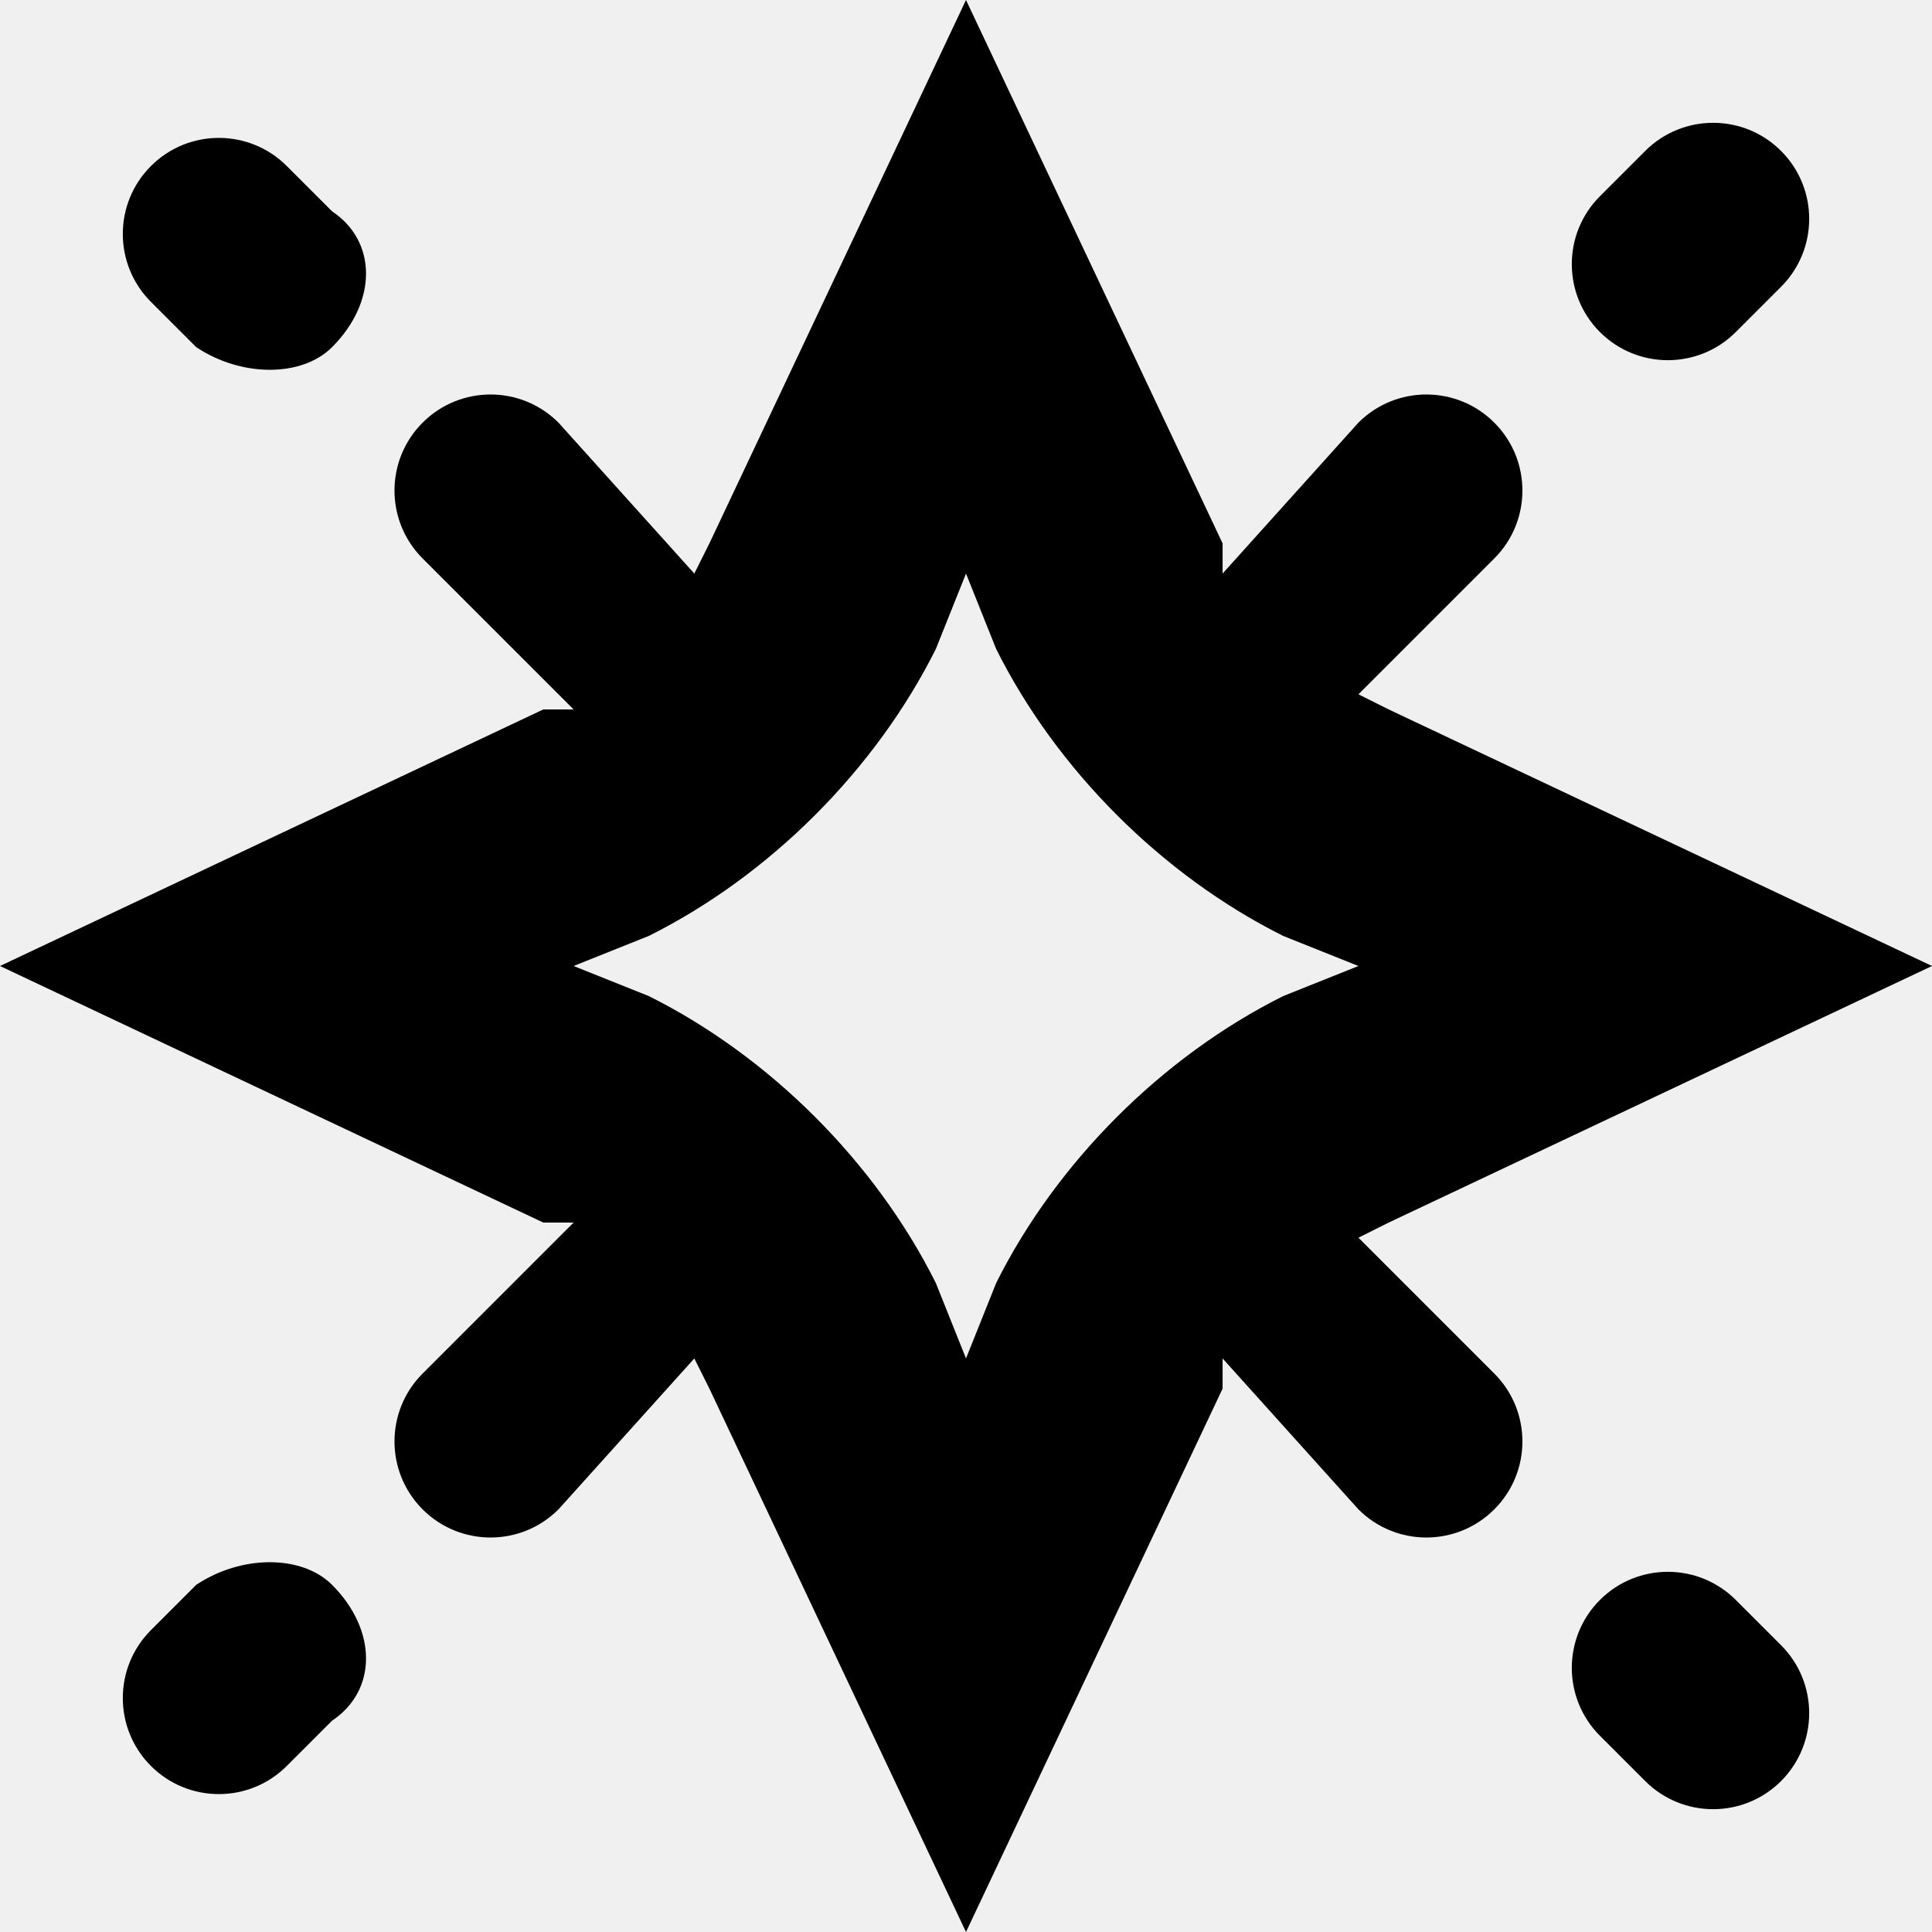
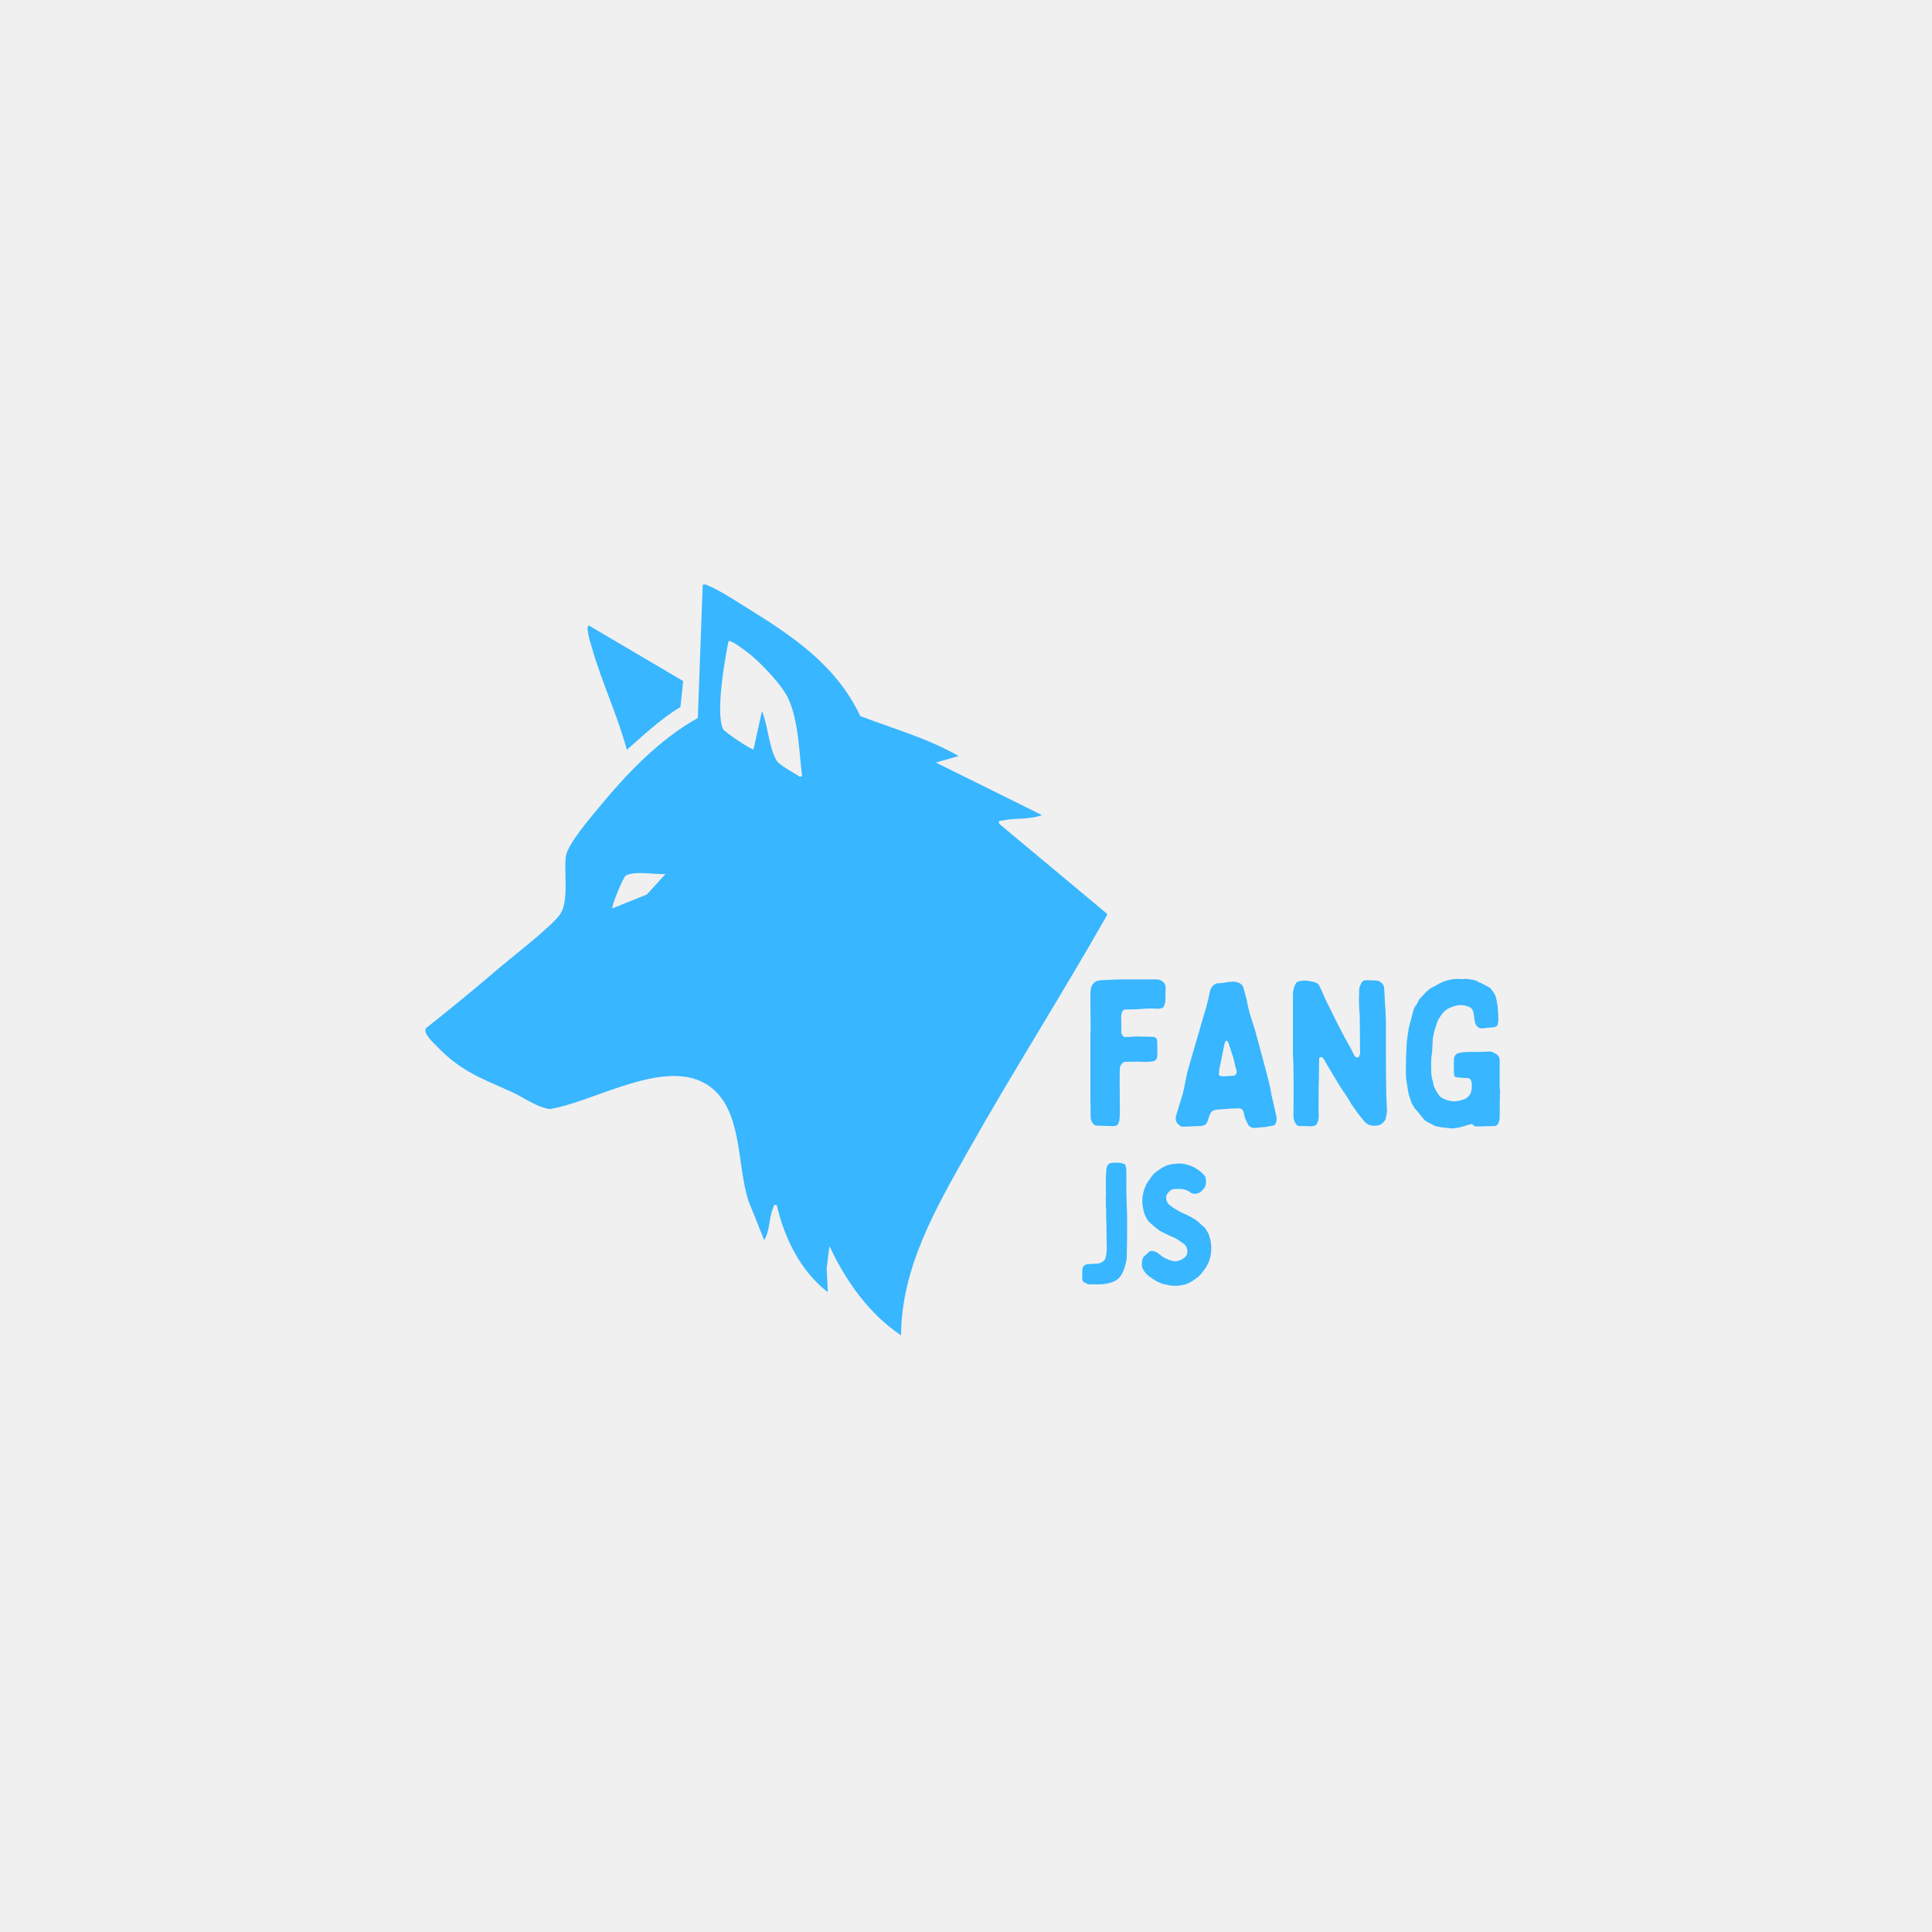
- <svg xmlns="http://www.w3.org/2000/svg" viewBox="0 0 128 128">
-   <path fill-rule="evenodd" d="M81 36 64 0 47 36l-1 2-9-10a6 6 0 0 0-9 9l10 10h-2L0 64l36 17h2L28 91a6 6 0 1 0 9 9l9-10 1 2 17 36 17-36v-2l9 10a6 6 0 1 0 9-9l-9-9 2-1 36-17-36-17-2-1 9-9a6 6 0 1 0-9-9l-9 10v-2Zm-17 2-2 5c-4 8-11 15-19 19l-5 2 5 2c8 4 15 11 19 19l2 5 2-5c4-8 11-15 19-19l5-2-5-2c-8-4-15-11-19-19l-2-5Z" clip-rule="evenodd" />
-   <path d="M118 19a6 6 0 0 0-9-9l-3 3a6 6 0 1 0 9 9l3-3Zm-96 4c-2 2-6 2-9 0l-3-3a6 6 0 1 1 9-9l3 3c3 2 3 6 0 9Zm0 82c-2-2-6-2-9 0l-3 3a6 6 0 1 0 9 9l3-3c3-2 3-6 0-9Zm96 4a6 6 0 0 1-9 9l-3-3a6 6 0 1 1 9-9l3 3Z" />
-   <style>path{fill:#000}@media (prefers-color-scheme:dark){path{fill:#fff}}</style>
+ <svg xmlns="http://www.w3.org/2000/svg" width="500" zoomAndPan="magnify" viewBox="0 0 375 375" height="500" preserveAspectRatio="xMidYMid meet" version="1.0">
+   <defs>
+     <g />
+     <clipPath id="3bab070b9b">
+       <path d="M 82 113 L 215 113 L 215 260 L 82 260 Z M 82 113 " clip-rule="nonzero" />
+     </clipPath>
+     <clipPath id="0772d4e6e3">
+       <path d="M 70.105 124.359 L 202.586 102.645 L 226.852 250.668 L 94.367 272.387 Z M 70.105 124.359 " clip-rule="nonzero" />
+     </clipPath>
+     <clipPath id="9d0a791807">
+       <path d="M 70.105 124.359 L 202.586 102.645 L 226.852 250.668 L 94.367 272.387 Z M 70.105 124.359 " clip-rule="nonzero" />
+     </clipPath>
+     <clipPath id="b445590eec">
+       <path d="M 114 121 L 133 121 L 133 146 L 114 146 Z M 114 121 " clip-rule="nonzero" />
+     </clipPath>
+     <clipPath id="6627dc253c">
+       <path d="M 70.105 124.359 L 202.586 102.645 L 226.852 250.668 L 94.367 272.387 Z M 70.105 124.359 " clip-rule="nonzero" />
+     </clipPath>
+     <clipPath id="72fea871b3">
+       <path d="M 70.105 124.359 L 202.586 102.645 L 226.852 250.668 L 94.367 272.387 Z M 70.105 124.359 " clip-rule="nonzero" />
+     </clipPath>
+     <clipPath id="2f417f046f">
+       <rect x="0" width="30" y="0" height="43" />
+     </clipPath>
+   </defs>
+   <g clip-path="url(#3bab070b9b)">
+     <g clip-path="url(#0772d4e6e3)">
+       <g clip-path="url(#9d0a791807)">
+         <path fill="#38b6ff" d="M 186.082 146.746 L 181.652 148.012 L 202.23 158.199 C 199.855 159.156 197.191 158.684 194.73 159.242 C 194.211 159.359 193.676 159.156 193.949 159.906 L 214.98 177.445 C 206.219 192.879 196.668 207.891 187.941 223.34 C 181.68 234.438 174.949 246.02 174.895 259.188 C 168.629 254.984 164.16 248.629 160.992 241.848 L 160.457 246.203 L 160.68 250.812 C 155.406 246.75 152.238 240.324 150.77 233.887 C 149.926 233.844 150.23 234.09 150.066 234.461 C 149.223 236.379 149.449 239 148.328 240.707 L 145.309 233.172 C 142.961 226.191 144.238 215.555 137.734 210.859 C 129.516 204.922 115.434 213.891 106.691 215.273 C 103.895 214.789 101.707 213.031 99.27 211.922 C 93.512 209.305 89.578 208.035 84.957 203.25 C 84.281 202.547 82.004 200.555 82.695 199.562 C 87.406 195.828 92.074 192.012 96.637 188.102 C 99.371 185.758 107.004 179.898 108.711 177.465 C 110.473 174.961 109.453 169.34 109.816 166.305 C 110.105 163.926 114.512 158.836 116.199 156.789 C 121.734 150.094 127.805 143.664 135.449 139.352 L 136.395 113.512 C 136.949 113.32 137.371 113.637 137.844 113.84 C 139.934 114.75 142.953 116.73 144.98 117.984 C 153.949 123.539 162.316 129.137 166.98 138.992 C 173.375 141.438 180.137 143.32 186.082 146.75 Z M 155.684 150.66 C 155.109 146.004 154.988 139.727 152.949 135.477 C 151.715 132.902 147.984 129.012 145.754 127.148 C 145.203 126.691 141.809 124.051 141.402 124.461 C 140.656 128.035 138.875 138.5 140.344 141.512 C 140.629 142.094 146.055 145.723 146.262 145.43 L 147.902 138.027 C 149.066 140.766 149.258 145.383 150.852 147.793 C 151.219 148.352 153.809 149.914 154.555 150.316 C 154.949 150.531 155.109 150.918 155.684 150.664 Z M 129.18 169.641 C 127.242 169.789 122.93 168.934 121.395 170.02 C 120.941 170.34 118.551 176.117 118.863 176.32 L 125.555 173.621 Z M 129.18 169.641 " fill-opacity="1" fill-rule="nonzero" />
+       </g>
+     </g>
+   </g>
+   <g clip-path="url(#b445590eec)">
+     <g clip-path="url(#6627dc253c)">
+       <g clip-path="url(#72fea871b3)">
+         <path fill="#38b6ff" d="M 121.668 145.535 C 119.871 138.848 116.773 132.363 114.895 125.727 C 114.695 125.027 113.559 121.586 114.316 121.418 L 132.598 132.191 L 132.074 137.227 C 128.25 139.555 124.996 142.594 121.668 145.535 Z M 121.668 145.535 " fill-opacity="1" fill-rule="nonzero" />
+       </g>
+     </g>
+   </g>
+   <g fill="#38b6ff" fill-opacity="1">
+     <g transform="translate(210.0491, 218.4117)">
+       <g>
+         <path d="M 1.594 -13.688 C 1.594 -14.188 1.594 -14.68 1.594 -15.172 C 1.594 -15.672 1.594 -16.176 1.594 -16.688 C 1.594 -17.031 1.598 -17.367 1.609 -17.703 C 1.629 -18.035 1.641 -18.375 1.641 -18.719 C 1.641 -19.844 1.629 -20.969 1.609 -22.094 C 1.598 -23.227 1.594 -24.359 1.594 -25.484 C 1.594 -25.91 1.633 -26.297 1.719 -26.641 C 1.852 -27.172 2.145 -27.582 2.594 -27.875 C 2.781 -27.988 2.973 -28.055 3.172 -28.078 C 3.379 -28.109 3.578 -28.133 3.766 -28.156 C 4.535 -28.207 5.289 -28.242 6.031 -28.266 C 6.781 -28.297 7.531 -28.312 8.281 -28.312 C 9 -28.312 9.711 -28.312 10.422 -28.312 C 11.129 -28.312 11.844 -28.312 12.562 -28.312 C 12.852 -28.312 13.156 -28.312 13.469 -28.312 C 13.789 -28.312 14.102 -28.312 14.406 -28.312 C 14.719 -28.312 14.984 -28.258 15.203 -28.156 C 15.867 -27.844 16.203 -27.336 16.203 -26.641 C 16.203 -26.242 16.191 -25.844 16.172 -25.438 C 16.16 -25.039 16.156 -24.641 16.156 -24.234 C 16.133 -24.18 16.129 -24.117 16.141 -24.047 C 16.148 -23.984 16.145 -23.914 16.125 -23.844 C 16.094 -23.738 16.055 -23.625 16.016 -23.5 C 15.973 -23.375 15.926 -23.258 15.875 -23.156 C 15.82 -22.969 15.723 -22.844 15.578 -22.781 C 15.43 -22.719 15.266 -22.672 15.078 -22.641 C 14.941 -22.641 14.797 -22.629 14.641 -22.609 C 14.484 -22.598 14.336 -22.609 14.203 -22.641 C 13.609 -22.672 13.008 -22.672 12.406 -22.641 C 11.812 -22.609 11.207 -22.566 10.594 -22.516 C 10.352 -22.492 10.117 -22.488 9.891 -22.5 C 9.672 -22.508 9.441 -22.504 9.203 -22.484 C 9.066 -22.484 8.914 -22.484 8.75 -22.484 C 8.594 -22.484 8.445 -22.469 8.312 -22.438 C 8.051 -22.414 7.879 -22.285 7.797 -22.047 C 7.641 -21.723 7.562 -21.391 7.562 -21.047 C 7.582 -20.535 7.594 -20.031 7.594 -19.531 C 7.594 -19.039 7.594 -18.547 7.594 -18.047 C 7.594 -17.91 7.625 -17.785 7.688 -17.672 C 7.758 -17.566 7.836 -17.445 7.922 -17.312 C 8.055 -17.188 8.188 -17.125 8.312 -17.125 C 8.613 -17.145 8.91 -17.156 9.203 -17.156 C 9.492 -17.156 9.773 -17.172 10.047 -17.203 C 10.098 -17.203 10.156 -17.207 10.219 -17.219 C 10.281 -17.227 10.344 -17.234 10.406 -17.234 C 10.938 -17.211 11.473 -17.203 12.016 -17.203 C 12.566 -17.203 13.109 -17.188 13.641 -17.156 C 14.254 -17.156 14.562 -16.848 14.562 -16.234 C 14.582 -15.805 14.594 -15.379 14.594 -14.953 C 14.594 -14.523 14.594 -14.086 14.594 -13.641 C 14.594 -13.504 14.582 -13.395 14.562 -13.312 C 14.508 -12.781 14.203 -12.477 13.641 -12.406 C 13.297 -12.344 12.957 -12.305 12.625 -12.297 C 12.289 -12.285 11.945 -12.289 11.594 -12.312 C 11.094 -12.344 10.57 -12.348 10.031 -12.328 C 9.5 -12.316 8.969 -12.312 8.438 -12.312 C 8.113 -12.312 7.848 -12.164 7.641 -11.875 C 7.422 -11.582 7.312 -11.273 7.312 -10.953 C 7.289 -10.523 7.281 -10.094 7.281 -9.656 C 7.281 -9.219 7.281 -8.77 7.281 -8.312 C 7.281 -7.406 7.285 -6.504 7.297 -5.609 C 7.305 -4.723 7.312 -3.828 7.312 -2.922 C 7.312 -2.598 7.305 -2.27 7.297 -1.938 C 7.285 -1.602 7.254 -1.266 7.203 -0.922 C 7.148 -0.703 7.109 -0.555 7.078 -0.484 C 6.973 -0.109 6.707 0.102 6.281 0.156 C 5.988 0.156 5.691 0.156 5.391 0.156 C 5.098 0.156 4.805 0.145 4.516 0.125 C 4.254 0.125 3.984 0.113 3.703 0.094 C 3.422 0.082 3.133 0.078 2.844 0.078 C 2.52 0.078 2.254 -0.082 2.047 -0.406 C 1.773 -0.75 1.641 -1.176 1.641 -1.688 C 1.641 -1.945 1.641 -2.207 1.641 -2.469 C 1.641 -2.738 1.641 -3.008 1.641 -3.281 C 1.641 -3.602 1.629 -3.922 1.609 -4.234 C 1.598 -4.555 1.594 -4.879 1.594 -5.203 C 1.594 -6.609 1.594 -8.02 1.594 -9.438 C 1.594 -10.852 1.594 -12.27 1.594 -13.688 Z M 1.594 -13.688 " />
+       </g>
+     </g>
+   </g>
+   <g fill="#38b6ff" fill-opacity="1">
+     <g transform="translate(227.3274, 218.4117)">
+       <g>
+         <path d="M 16.156 0.516 C 15.52 0.516 15.082 0.238 14.844 -0.312 C 14.656 -0.664 14.492 -1.02 14.359 -1.375 C 14.223 -1.738 14.129 -2.109 14.078 -2.484 C 13.922 -3.066 13.562 -3.332 13 -3.281 C 12.789 -3.281 12.562 -3.27 12.312 -3.25 C 12.07 -3.238 11.848 -3.234 11.641 -3.234 C 11.297 -3.211 10.941 -3.188 10.578 -3.156 C 10.223 -3.133 9.859 -3.109 9.484 -3.078 C 9.129 -3.078 8.797 -3.035 8.484 -2.953 C 8.004 -2.848 7.68 -2.57 7.516 -2.125 C 7.441 -1.883 7.359 -1.645 7.266 -1.406 C 7.172 -1.164 7.082 -0.91 7 -0.641 C 6.895 -0.367 6.738 -0.18 6.531 -0.078 C 6.332 0.023 6.102 0.102 5.844 0.156 C 5.758 0.156 5.676 0.156 5.594 0.156 C 5.52 0.156 5.441 0.156 5.359 0.156 C 4.848 0.188 4.336 0.207 3.828 0.219 C 3.328 0.227 2.82 0.25 2.312 0.281 C 2.102 0.301 1.895 0.234 1.688 0.078 C 1.656 0.055 1.629 0.035 1.609 0.016 C 1.598 0.004 1.582 -0.016 1.562 -0.047 C 0.945 -0.492 0.742 -1.102 0.953 -1.875 C 1.141 -2.488 1.328 -3.102 1.516 -3.719 C 1.703 -4.332 1.891 -4.945 2.078 -5.562 C 2.211 -5.938 2.316 -6.316 2.391 -6.703 C 2.473 -7.086 2.555 -7.477 2.641 -7.875 C 2.723 -8.332 2.812 -8.785 2.906 -9.234 C 3 -9.691 3.098 -10.133 3.203 -10.562 C 3.461 -11.488 3.734 -12.43 4.016 -13.391 C 4.297 -14.359 4.57 -15.305 4.844 -16.234 C 5.051 -16.93 5.254 -17.625 5.453 -18.312 C 5.66 -19.008 5.859 -19.707 6.047 -20.406 C 6.172 -20.852 6.305 -21.297 6.453 -21.734 C 6.609 -22.18 6.738 -22.629 6.844 -23.078 C 6.977 -23.555 7.098 -24.035 7.203 -24.516 C 7.305 -24.992 7.41 -25.473 7.516 -25.953 C 7.68 -26.68 8.07 -27.191 8.688 -27.484 C 8.789 -27.535 8.895 -27.562 9 -27.562 C 9.457 -27.562 9.891 -27.598 10.297 -27.672 C 10.711 -27.754 11.133 -27.812 11.562 -27.844 C 12.008 -27.914 12.473 -27.875 12.953 -27.719 C 13.566 -27.508 13.941 -27.109 14.078 -26.516 C 14.18 -26.086 14.289 -25.676 14.406 -25.281 C 14.531 -24.883 14.633 -24.457 14.719 -24 C 14.852 -23.25 15.023 -22.5 15.234 -21.75 C 15.453 -21.008 15.68 -20.281 15.922 -19.562 C 16.129 -18.977 16.312 -18.383 16.469 -17.781 C 16.633 -17.176 16.797 -16.566 16.953 -15.953 C 17.223 -14.992 17.484 -14.023 17.734 -13.047 C 17.992 -12.078 18.254 -11.113 18.516 -10.156 C 18.629 -9.727 18.738 -9.297 18.844 -8.859 C 18.945 -8.422 19.051 -7.988 19.156 -7.562 C 19.258 -7.133 19.344 -6.695 19.406 -6.25 C 19.477 -5.812 19.57 -5.379 19.688 -4.953 C 19.738 -4.711 19.797 -4.473 19.859 -4.234 C 19.922 -3.992 19.969 -3.77 20 -3.562 C 20.082 -3.219 20.16 -2.883 20.234 -2.562 C 20.316 -2.238 20.383 -1.914 20.438 -1.594 C 20.488 -1.332 20.488 -1.086 20.438 -0.859 C 20.383 -0.629 20.305 -0.41 20.203 -0.203 C 20.117 -0.066 19.973 0.023 19.766 0.078 C 19.492 0.109 19.227 0.148 18.969 0.203 C 18.719 0.254 18.461 0.305 18.203 0.359 C 18.172 0.359 18.129 0.359 18.078 0.359 C 18.023 0.359 17.973 0.359 17.922 0.359 C 17.648 0.391 17.379 0.414 17.109 0.438 C 16.848 0.469 16.57 0.492 16.281 0.516 C 16.25 0.516 16.219 0.516 16.188 0.516 C 16.164 0.516 16.156 0.516 16.156 0.516 Z M 10.203 -9.516 C 10.203 -9.492 10.203 -9.484 10.203 -9.484 C 10.336 -9.504 10.477 -9.516 10.625 -9.516 C 10.77 -9.516 10.91 -9.531 11.047 -9.562 C 11.223 -9.562 11.406 -9.566 11.594 -9.578 C 11.781 -9.586 11.969 -9.609 12.156 -9.641 C 12.375 -9.641 12.52 -9.742 12.594 -9.953 C 12.707 -10.141 12.738 -10.367 12.688 -10.641 C 12.656 -10.773 12.617 -10.895 12.578 -11 C 12.535 -11.102 12.504 -11.207 12.484 -11.312 C 12.367 -11.77 12.266 -12.211 12.172 -12.641 C 12.086 -13.066 11.961 -13.477 11.797 -13.875 C 11.691 -14.25 11.578 -14.625 11.453 -15 C 11.336 -15.375 11.211 -15.734 11.078 -16.078 C 11.023 -16.18 10.984 -16.25 10.953 -16.281 C 10.828 -16.469 10.68 -16.469 10.516 -16.281 C 10.492 -16.227 10.469 -16.16 10.438 -16.078 C 10.414 -15.992 10.391 -15.914 10.359 -15.844 C 10.203 -15.07 10.039 -14.289 9.875 -13.5 C 9.719 -12.707 9.562 -11.926 9.406 -11.156 C 9.32 -10.812 9.281 -10.453 9.281 -10.078 C 9.227 -9.703 9.414 -9.516 9.844 -9.516 C 9.895 -9.492 9.953 -9.488 10.016 -9.5 C 10.086 -9.508 10.148 -9.516 10.203 -9.516 Z M 10.203 -9.516 " />
+       </g>
+     </g>
+   </g>
+   <g fill="#38b6ff" fill-opacity="1">
+     <g transform="translate(249.3652, 218.4117)">
+       <g>
+         <path d="M 1.594 -13.688 C 1.594 -15.145 1.594 -16.629 1.594 -18.141 C 1.594 -19.648 1.594 -21.148 1.594 -22.641 C 1.594 -23.035 1.594 -23.426 1.594 -23.812 C 1.594 -24.207 1.594 -24.602 1.594 -25 C 1.594 -25.207 1.598 -25.414 1.609 -25.625 C 1.629 -25.844 1.656 -26.047 1.688 -26.234 C 1.707 -26.473 1.766 -26.695 1.859 -26.906 C 1.953 -27.125 2.051 -27.328 2.156 -27.516 C 2.238 -27.68 2.359 -27.797 2.516 -27.859 C 2.68 -27.922 2.844 -27.969 3 -28 C 3.188 -28.031 3.359 -28.051 3.516 -28.062 C 3.68 -28.07 3.859 -28.078 4.047 -28.078 C 4.41 -28.055 4.758 -28.008 5.094 -27.938 C 5.426 -27.875 5.77 -27.773 6.125 -27.641 C 6.414 -27.504 6.613 -27.316 6.719 -27.078 C 6.801 -26.922 6.879 -26.754 6.953 -26.578 C 7.035 -26.398 7.117 -26.223 7.203 -26.047 C 7.41 -25.586 7.617 -25.109 7.828 -24.609 C 8.047 -24.117 8.273 -23.648 8.516 -23.203 C 9.266 -21.648 10.039 -20.102 10.844 -18.562 C 11.102 -18.051 11.367 -17.547 11.641 -17.047 C 11.91 -16.555 12.176 -16.07 12.438 -15.594 C 12.656 -15.25 12.844 -14.906 13 -14.562 C 13.156 -14.219 13.328 -13.867 13.516 -13.516 C 13.566 -13.461 13.594 -13.426 13.594 -13.406 C 13.781 -13.219 13.941 -13.133 14.078 -13.156 C 14.348 -13.207 14.492 -13.344 14.516 -13.562 C 14.547 -13.645 14.57 -13.723 14.594 -13.797 C 14.625 -13.879 14.641 -13.973 14.641 -14.078 C 14.609 -15.273 14.594 -16.473 14.594 -17.672 C 14.594 -18.879 14.582 -20.082 14.562 -21.281 C 14.531 -21.707 14.5 -22.125 14.469 -22.531 C 14.445 -22.945 14.426 -23.367 14.406 -23.797 C 14.406 -24.066 14.406 -24.32 14.406 -24.562 C 14.406 -24.801 14.414 -25.051 14.438 -25.312 C 14.438 -25.445 14.438 -25.586 14.438 -25.734 C 14.438 -25.879 14.438 -26.02 14.438 -26.156 C 14.438 -26.426 14.484 -26.688 14.578 -26.938 C 14.672 -27.188 14.77 -27.422 14.875 -27.641 C 15.113 -28.016 15.422 -28.188 15.797 -28.156 C 16.141 -28.133 16.477 -28.125 16.812 -28.125 C 17.145 -28.125 17.473 -28.109 17.797 -28.078 C 18.172 -28.055 18.516 -27.895 18.828 -27.594 C 19.148 -27.301 19.312 -26.93 19.312 -26.484 C 19.344 -25.953 19.367 -25.414 19.391 -24.875 C 19.422 -24.344 19.453 -23.812 19.484 -23.281 C 19.535 -22.77 19.566 -22.254 19.578 -21.734 C 19.586 -21.211 19.609 -20.688 19.641 -20.156 C 19.641 -18.102 19.641 -16.039 19.641 -13.969 C 19.641 -11.906 19.656 -9.836 19.688 -7.766 C 19.688 -6.961 19.703 -6.156 19.734 -5.344 C 19.773 -4.531 19.812 -3.723 19.844 -2.922 C 19.844 -2.648 19.816 -2.375 19.766 -2.094 C 19.711 -1.82 19.656 -1.535 19.594 -1.234 C 19.539 -1.078 19.461 -0.945 19.359 -0.844 C 19.016 -0.332 18.578 -0.035 18.047 0.047 C 17.805 0.066 17.562 0.082 17.312 0.094 C 17.07 0.113 16.848 0.082 16.641 0 C 16.16 -0.102 15.75 -0.367 15.406 -0.797 C 15.219 -1.035 15.02 -1.281 14.812 -1.531 C 14.613 -1.789 14.422 -2.039 14.234 -2.281 C 14.023 -2.57 13.812 -2.863 13.594 -3.156 C 13.383 -3.445 13.188 -3.727 13 -4 C 12.863 -4.207 12.734 -4.426 12.609 -4.656 C 12.492 -4.883 12.367 -5.094 12.234 -5.281 C 11.973 -5.707 11.703 -6.117 11.422 -6.516 C 11.141 -6.922 10.863 -7.336 10.594 -7.766 C 10.25 -8.316 9.91 -8.879 9.578 -9.453 C 9.242 -10.023 8.906 -10.594 8.562 -11.156 C 8.395 -11.445 8.223 -11.742 8.047 -12.047 C 7.879 -12.359 7.703 -12.648 7.516 -12.922 C 7.379 -13.129 7.223 -13.234 7.047 -13.234 C 6.828 -13.234 6.707 -13.156 6.688 -13 C 6.688 -12.945 6.688 -12.895 6.688 -12.844 C 6.688 -12.789 6.688 -12.738 6.688 -12.688 C 6.656 -11.906 6.641 -11.113 6.641 -10.312 C 6.641 -9.52 6.625 -8.734 6.594 -7.953 C 6.594 -7.211 6.586 -6.469 6.578 -5.719 C 6.566 -4.969 6.562 -4.207 6.562 -3.438 C 6.562 -3.145 6.566 -2.844 6.578 -2.531 C 6.586 -2.227 6.594 -1.93 6.594 -1.641 C 6.594 -1.129 6.461 -0.66 6.203 -0.234 C 6.172 -0.16 6.078 -0.066 5.922 0.047 C 5.734 0.098 5.555 0.141 5.391 0.172 C 5.234 0.211 5.062 0.223 4.875 0.203 C 4.562 0.172 4.242 0.156 3.922 0.156 C 3.598 0.156 3.266 0.156 2.922 0.156 C 2.547 0.156 2.266 -0.031 2.078 -0.406 C 1.816 -0.832 1.688 -1.336 1.688 -1.922 C 1.688 -2.43 1.691 -2.938 1.703 -3.438 C 1.711 -3.945 1.719 -4.453 1.719 -4.953 C 1.719 -6.047 1.719 -7.125 1.719 -8.188 C 1.719 -9.258 1.707 -10.332 1.688 -11.406 C 1.688 -11.77 1.676 -12.141 1.656 -12.516 C 1.645 -12.891 1.625 -13.281 1.594 -13.688 Z M 1.594 -13.688 " />
+       </g>
+     </g>
+   </g>
+   <g fill="#38b6ff" fill-opacity="1">
+     <g transform="translate(271.243, 218.4117)">
+       <g>
+         <path d="M 19.922 -7 C 19.891 -6.062 19.867 -5.133 19.859 -4.219 C 19.848 -3.301 19.844 -2.375 19.844 -1.438 C 19.844 -1.227 19.805 -1.02 19.734 -0.812 C 19.672 -0.613 19.586 -0.41 19.484 -0.203 C 19.367 -0.016 19.164 0.102 18.875 0.156 C 18.344 0.156 17.797 0.164 17.234 0.188 C 16.68 0.219 16.125 0.234 15.562 0.234 C 15.156 0.285 14.848 0.164 14.641 -0.125 C 14.504 -0.25 14.316 -0.258 14.078 -0.156 C 13.816 -0.102 13.555 -0.031 13.297 0.062 C 13.047 0.156 12.785 0.227 12.516 0.281 C 12.172 0.383 11.82 0.469 11.469 0.531 C 11.125 0.602 10.77 0.625 10.406 0.594 C 9.926 0.539 9.438 0.488 8.938 0.438 C 8.445 0.383 7.973 0.305 7.516 0.203 C 7.305 0.148 7.117 0.066 6.953 -0.047 C 6.773 -0.148 6.578 -0.254 6.359 -0.359 C 6.148 -0.461 5.938 -0.57 5.719 -0.688 C 5.582 -0.758 5.453 -0.852 5.328 -0.969 C 5.211 -1.094 5.102 -1.207 5 -1.312 C 4.812 -1.531 4.629 -1.75 4.453 -1.969 C 4.285 -2.195 4.109 -2.422 3.922 -2.641 C 3.836 -2.742 3.75 -2.848 3.656 -2.953 C 3.562 -3.066 3.461 -3.176 3.359 -3.281 C 3.172 -3.57 2.992 -3.863 2.828 -4.156 C 2.672 -4.445 2.555 -4.77 2.484 -5.125 C 2.453 -5.25 2.41 -5.375 2.359 -5.5 C 2.305 -5.625 2.266 -5.738 2.234 -5.844 C 2.129 -6.238 2.051 -6.641 2 -7.047 C 1.945 -7.336 1.898 -7.633 1.859 -7.938 C 1.816 -8.25 1.77 -8.551 1.719 -8.844 C 1.664 -9.27 1.641 -9.688 1.641 -10.094 C 1.641 -10.508 1.641 -10.93 1.641 -11.359 C 1.641 -11.992 1.648 -12.629 1.672 -13.266 C 1.703 -13.91 1.734 -14.555 1.766 -15.203 C 1.785 -15.816 1.836 -16.438 1.922 -17.062 C 2.004 -17.688 2.098 -18.289 2.203 -18.875 C 2.336 -19.414 2.477 -19.957 2.625 -20.5 C 2.77 -21.039 2.91 -21.566 3.047 -22.078 C 3.117 -22.504 3.301 -22.906 3.594 -23.281 C 3.707 -23.414 3.797 -23.547 3.859 -23.672 C 3.922 -23.805 3.984 -23.941 4.047 -24.078 C 4.098 -24.234 4.176 -24.367 4.281 -24.484 C 4.57 -24.797 4.863 -25.113 5.156 -25.438 C 5.445 -25.758 5.754 -26.051 6.078 -26.312 C 6.129 -26.344 6.164 -26.367 6.188 -26.391 C 6.219 -26.422 6.25 -26.453 6.281 -26.484 C 6.625 -26.672 6.945 -26.848 7.25 -27.016 C 7.562 -27.191 7.891 -27.375 8.234 -27.562 C 9.203 -28.039 10.219 -28.32 11.281 -28.406 C 11.414 -28.406 11.547 -28.406 11.672 -28.406 C 11.805 -28.406 11.941 -28.406 12.078 -28.406 C 12.234 -28.406 12.391 -28.395 12.547 -28.375 C 12.711 -28.363 12.891 -28.375 13.078 -28.406 C 13.367 -28.426 13.641 -28.41 13.891 -28.359 C 14.148 -28.305 14.414 -28.254 14.688 -28.203 C 14.895 -28.172 15.094 -28.117 15.281 -28.047 C 15.469 -27.984 15.641 -27.891 15.797 -27.766 C 15.93 -27.68 16.039 -27.641 16.125 -27.641 C 16.195 -27.609 16.266 -27.578 16.328 -27.547 C 16.398 -27.523 16.477 -27.488 16.562 -27.438 C 16.77 -27.332 16.988 -27.219 17.219 -27.094 C 17.445 -26.977 17.664 -26.852 17.875 -26.719 C 17.988 -26.664 18.055 -26.613 18.078 -26.562 C 18.316 -26.27 18.535 -25.969 18.734 -25.656 C 18.941 -25.352 19.082 -25.016 19.156 -24.641 C 19.258 -24.242 19.336 -23.844 19.391 -23.438 C 19.453 -23.039 19.492 -22.641 19.516 -22.234 C 19.547 -21.922 19.562 -21.602 19.562 -21.281 C 19.562 -20.957 19.57 -20.648 19.594 -20.359 C 19.594 -20.254 19.578 -20.141 19.547 -20.016 C 19.523 -19.898 19.504 -19.773 19.484 -19.641 C 19.43 -19.367 19.285 -19.195 19.047 -19.125 C 18.859 -19.039 18.645 -19 18.406 -19 C 18.051 -18.969 17.707 -18.938 17.375 -18.906 C 17.039 -18.883 16.703 -18.848 16.359 -18.797 C 15.961 -18.797 15.629 -18.969 15.359 -19.312 C 15.223 -19.5 15.129 -19.691 15.078 -19.891 C 15.023 -20.098 14.984 -20.297 14.953 -20.484 C 14.93 -20.672 14.906 -20.852 14.875 -21.031 C 14.852 -21.219 14.828 -21.406 14.797 -21.594 C 14.773 -22.051 14.602 -22.441 14.281 -22.766 C 14.227 -22.785 14.176 -22.82 14.125 -22.875 C 13.562 -23.145 13.023 -23.289 12.516 -23.312 C 12.086 -23.344 11.68 -23.305 11.297 -23.203 C 10.91 -23.098 10.531 -22.961 10.156 -22.797 C 9.727 -22.609 9.352 -22.348 9.031 -22.016 C 8.719 -21.68 8.441 -21.328 8.203 -20.953 C 7.961 -20.609 7.781 -20.234 7.656 -19.828 C 7.539 -19.43 7.414 -19.035 7.281 -18.641 C 7.195 -18.367 7.117 -18.086 7.047 -17.797 C 6.984 -17.504 6.926 -17.211 6.875 -16.922 C 6.875 -16.836 6.867 -16.758 6.859 -16.688 C 6.848 -16.625 6.844 -16.555 6.844 -16.484 C 6.812 -16.055 6.789 -15.629 6.781 -15.203 C 6.77 -14.773 6.738 -14.348 6.688 -13.922 C 6.602 -13.336 6.551 -12.75 6.531 -12.156 C 6.52 -11.57 6.531 -10.973 6.562 -10.359 C 6.562 -9.828 6.641 -9.297 6.797 -8.766 C 6.848 -8.648 6.879 -8.539 6.891 -8.438 C 6.91 -8.332 6.93 -8.211 6.953 -8.078 C 6.953 -7.941 6.969 -7.848 7 -7.797 C 7.051 -7.641 7.109 -7.477 7.172 -7.312 C 7.242 -7.156 7.32 -7.008 7.406 -6.875 C 7.477 -6.75 7.562 -6.609 7.656 -6.453 C 7.75 -6.305 7.836 -6.172 7.922 -6.047 C 8.129 -5.691 8.398 -5.426 8.734 -5.25 C 9.066 -5.082 9.41 -4.945 9.766 -4.844 C 10.316 -4.676 10.859 -4.617 11.391 -4.672 C 11.93 -4.734 12.453 -4.859 12.953 -5.047 C 13.172 -5.117 13.359 -5.223 13.516 -5.359 C 13.68 -5.492 13.828 -5.641 13.953 -5.797 C 14.141 -6.035 14.258 -6.297 14.312 -6.578 C 14.375 -6.859 14.414 -7.133 14.438 -7.406 C 14.438 -7.531 14.438 -7.648 14.438 -7.766 C 14.438 -7.891 14.426 -8.008 14.406 -8.125 C 14.406 -8.332 14.363 -8.52 14.281 -8.688 C 14.145 -8.977 13.93 -9.133 13.641 -9.156 C 13.023 -9.156 12.438 -9.195 11.875 -9.281 C 11.77 -9.281 11.676 -9.285 11.594 -9.297 C 11.52 -9.305 11.426 -9.328 11.312 -9.359 C 11.102 -9.41 11 -9.555 11 -9.797 C 10.969 -10.273 10.953 -10.754 10.953 -11.234 C 10.953 -11.711 10.953 -12.195 10.953 -12.688 C 10.953 -12.812 10.969 -12.914 11 -13 C 11.102 -13.613 11.477 -13.973 12.125 -14.078 C 12.227 -14.109 12.332 -14.125 12.438 -14.125 C 12.539 -14.125 12.648 -14.133 12.766 -14.156 C 13.266 -14.207 13.77 -14.234 14.281 -14.234 C 14.789 -14.234 15.297 -14.234 15.797 -14.234 C 16.117 -14.234 16.438 -14.238 16.75 -14.25 C 17.07 -14.27 17.41 -14.289 17.766 -14.312 C 18.055 -14.312 18.332 -14.25 18.594 -14.125 C 18.863 -14.008 19.117 -13.863 19.359 -13.688 C 19.68 -13.414 19.844 -13.039 19.844 -12.562 C 19.844 -12.133 19.844 -11.707 19.844 -11.281 C 19.844 -10.852 19.844 -10.41 19.844 -9.953 C 19.844 -9.453 19.844 -8.953 19.844 -8.453 C 19.844 -7.961 19.844 -7.477 19.844 -7 C 19.863 -7 19.875 -7 19.875 -7 C 19.875 -7 19.891 -7 19.922 -7 Z M 19.922 -7 " />
+       </g>
+     </g>
+   </g>
+   <g fill="#38b6ff" fill-opacity="1">
+     <g transform="translate(292.971, 218.4117)">
+       <g />
+     </g>
+   </g>
+   <g transform="matrix(1, 0, 0, 1, 208, 217)">
+     <g clip-path="url(#2f417f046f)">
+       <g fill="#38b6ff" fill-opacity="1">
+         <g transform="translate(0.717176, 32.03822)">
+           <g>
+             <path d="M 10.047 -13.062 C 10.047 -12.488 10.047 -11.828 10.047 -11.078 C 10.047 -10.328 10.047 -9.555 10.047 -8.766 C 10.047 -8.172 10.035 -7.57 10.016 -6.969 C 9.992 -6.375 9.984 -5.77 9.984 -5.156 C 9.984 -4.801 9.941 -4.453 9.859 -4.109 C 9.785 -3.773 9.695 -3.43 9.594 -3.078 C 9.52 -2.922 9.457 -2.754 9.406 -2.578 C 9.352 -2.398 9.281 -2.223 9.188 -2.047 C 8.688 -0.941 7.816 -0.258 6.578 0 C 6.16 0.113 5.75 0.188 5.344 0.219 C 4.938 0.25 4.52 0.266 4.094 0.266 C 3.875 0.266 3.656 0.266 3.438 0.266 C 3.219 0.266 3 0.266 2.781 0.266 C 2.562 0.242 2.359 0.188 2.172 0.094 C 1.984 0.008 1.801 -0.086 1.625 -0.203 C 1.488 -0.305 1.406 -0.43 1.375 -0.578 C 1.344 -0.723 1.328 -0.875 1.328 -1.031 C 1.328 -1.27 1.332 -1.516 1.344 -1.766 C 1.352 -2.023 1.359 -2.285 1.359 -2.547 C 1.359 -2.785 1.426 -3.008 1.562 -3.219 C 1.707 -3.426 1.914 -3.555 2.188 -3.609 C 2.312 -3.648 2.445 -3.672 2.594 -3.672 C 2.738 -3.672 2.879 -3.68 3.016 -3.703 C 3.234 -3.723 3.445 -3.734 3.656 -3.734 C 3.863 -3.734 4.078 -3.742 4.297 -3.766 C 4.535 -3.785 4.758 -3.848 4.969 -3.953 C 5.188 -4.066 5.395 -4.203 5.594 -4.359 C 5.633 -4.41 5.672 -4.457 5.703 -4.5 C 5.734 -4.539 5.758 -4.594 5.781 -4.656 C 5.832 -4.812 5.879 -4.961 5.922 -5.109 C 5.961 -5.254 5.992 -5.398 6.016 -5.547 C 6.078 -5.992 6.109 -6.445 6.109 -6.906 C 6.109 -7.375 6.098 -7.828 6.078 -8.266 C 6.055 -8.578 6.051 -8.883 6.062 -9.188 C 6.07 -9.5 6.066 -9.797 6.047 -10.078 C 6.047 -10.547 6.039 -11.004 6.031 -11.453 C 6.02 -11.91 6.004 -12.367 5.984 -12.828 C 5.984 -13.004 5.984 -13.191 5.984 -13.391 C 5.984 -13.586 5.984 -13.773 5.984 -13.953 C 5.961 -14.266 5.945 -14.566 5.938 -14.859 C 5.926 -15.16 5.922 -15.453 5.922 -15.734 C 5.922 -15.867 5.922 -16 5.922 -16.125 C 5.922 -16.258 5.922 -16.406 5.922 -16.562 C 5.922 -16.656 5.926 -16.742 5.938 -16.828 C 5.945 -16.922 5.953 -17.008 5.953 -17.094 C 5.93 -17.531 5.922 -17.969 5.922 -18.406 C 5.922 -18.852 5.922 -19.285 5.922 -19.703 C 5.922 -20.453 5.953 -21.172 6.016 -21.859 C 6.016 -22.234 6.113 -22.582 6.312 -22.906 C 6.426 -23.102 6.582 -23.219 6.781 -23.25 C 7.02 -23.332 7.285 -23.375 7.578 -23.375 C 7.723 -23.352 7.867 -23.348 8.016 -23.359 C 8.16 -23.367 8.301 -23.363 8.438 -23.344 C 8.582 -23.32 8.734 -23.301 8.891 -23.281 C 9.047 -23.258 9.203 -23.223 9.359 -23.172 C 9.617 -23.109 9.758 -22.945 9.781 -22.688 C 9.801 -22.594 9.82 -22.504 9.844 -22.422 C 9.875 -22.348 9.891 -22.258 9.891 -22.156 C 9.891 -21.844 9.895 -21.523 9.906 -21.203 C 9.914 -20.891 9.922 -20.578 9.922 -20.266 C 9.922 -19.734 9.914 -19.203 9.906 -18.672 C 9.895 -18.148 9.898 -17.613 9.922 -17.062 C 9.941 -16.469 9.961 -15.852 9.984 -15.219 C 10.004 -14.594 10.023 -13.875 10.047 -13.062 Z M 10.047 -13.062 " />
+           </g>
+         </g>
+       </g>
+       <g fill="#38b6ff" fill-opacity="1">
+         <g transform="translate(12.25317, 32.03822)">
+           <g>
+             <path d="M 8.656 -23.203 C 9.125 -23.203 9.566 -23.141 9.984 -23.016 C 10.379 -22.922 10.758 -22.797 11.125 -22.641 C 11.488 -22.492 11.836 -22.297 12.172 -22.047 C 12.41 -21.898 12.641 -21.738 12.859 -21.562 C 13.078 -21.383 13.285 -21.172 13.484 -20.922 C 13.555 -20.836 13.617 -20.75 13.672 -20.656 C 13.723 -20.57 13.758 -20.473 13.781 -20.359 C 13.852 -19.941 13.852 -19.535 13.781 -19.141 C 13.758 -18.984 13.719 -18.836 13.656 -18.703 C 13.594 -18.578 13.516 -18.457 13.422 -18.344 C 13.266 -18.164 13.109 -17.992 12.953 -17.828 C 12.805 -17.672 12.617 -17.555 12.391 -17.484 C 11.992 -17.305 11.586 -17.273 11.172 -17.391 C 10.973 -17.453 10.805 -17.551 10.672 -17.688 C 10.43 -17.863 10.172 -17.992 9.891 -18.078 C 9.617 -18.172 9.344 -18.227 9.062 -18.25 C 8.594 -18.289 8.129 -18.289 7.672 -18.25 C 7.473 -18.25 7.297 -18.203 7.141 -18.109 C 6.984 -18.023 6.844 -17.914 6.719 -17.781 C 6.625 -17.695 6.539 -17.609 6.469 -17.516 C 6.406 -17.43 6.332 -17.332 6.25 -17.219 C 6.207 -17.156 6.18 -17.082 6.172 -17 C 6.16 -16.926 6.141 -16.848 6.109 -16.766 C 6.066 -16.391 6.125 -16.055 6.281 -15.766 C 6.414 -15.484 6.602 -15.254 6.844 -15.078 C 7.176 -14.816 7.523 -14.57 7.891 -14.344 C 8.254 -14.125 8.625 -13.914 9 -13.719 C 9.164 -13.633 9.348 -13.551 9.547 -13.469 C 9.754 -13.395 9.941 -13.312 10.109 -13.219 C 10.484 -13.039 10.848 -12.852 11.203 -12.656 C 11.555 -12.457 11.891 -12.227 12.203 -11.969 C 12.379 -11.832 12.535 -11.691 12.672 -11.547 C 12.816 -11.41 12.969 -11.273 13.125 -11.141 C 13.438 -10.922 13.688 -10.656 13.875 -10.344 C 14.062 -10.039 14.227 -9.723 14.375 -9.391 C 14.75 -8.379 14.906 -7.363 14.844 -6.344 C 14.801 -5.664 14.676 -5.016 14.469 -4.391 C 14.258 -3.773 13.941 -3.18 13.516 -2.609 C 13.316 -2.348 13.117 -2.086 12.922 -1.828 C 12.723 -1.578 12.492 -1.344 12.234 -1.125 C 11.898 -0.883 11.555 -0.645 11.203 -0.406 C 10.848 -0.176 10.473 0.016 10.078 0.172 C 9.93 0.234 9.766 0.281 9.578 0.312 C 9.391 0.344 9.207 0.383 9.031 0.438 C 8.344 0.562 7.613 0.57 6.844 0.469 C 6.625 0.414 6.406 0.367 6.188 0.328 C 5.969 0.285 5.754 0.242 5.547 0.203 C 5.203 0.086 4.863 -0.047 4.531 -0.203 C 4.195 -0.359 3.879 -0.547 3.578 -0.766 C 3.504 -0.805 3.426 -0.852 3.344 -0.906 C 3.27 -0.957 3.203 -1.008 3.141 -1.062 C 2.504 -1.457 2.008 -1.961 1.656 -2.578 C 1.477 -2.891 1.383 -3.203 1.375 -3.516 C 1.363 -3.836 1.398 -4.176 1.484 -4.531 C 1.555 -4.844 1.676 -5.062 1.844 -5.188 C 1.977 -5.32 2.117 -5.453 2.266 -5.578 C 2.41 -5.711 2.562 -5.848 2.719 -5.984 C 2.844 -6.117 2.988 -6.195 3.156 -6.219 C 3.32 -6.238 3.484 -6.227 3.641 -6.188 C 3.961 -6.113 4.258 -5.977 4.531 -5.781 C 4.707 -5.656 4.883 -5.52 5.062 -5.375 C 5.238 -5.227 5.414 -5.102 5.594 -5 C 5.875 -4.82 6.172 -4.676 6.484 -4.562 C 6.805 -4.445 7.125 -4.348 7.438 -4.266 C 7.676 -4.203 7.922 -4.195 8.172 -4.25 C 8.43 -4.301 8.672 -4.375 8.891 -4.469 C 9.129 -4.57 9.352 -4.703 9.562 -4.859 C 9.781 -5.016 9.953 -5.223 10.078 -5.484 C 10.148 -5.617 10.188 -5.742 10.188 -5.859 C 10.25 -6.203 10.211 -6.539 10.078 -6.875 C 9.973 -7.145 9.785 -7.391 9.516 -7.609 C 9.141 -7.891 8.758 -8.156 8.375 -8.406 C 7.988 -8.664 7.578 -8.875 7.141 -9.031 C 6.766 -9.207 6.395 -9.379 6.031 -9.547 C 5.664 -9.723 5.297 -9.91 4.922 -10.109 C 4.742 -10.223 4.566 -10.352 4.391 -10.5 C 4.211 -10.645 4.039 -10.781 3.875 -10.906 C 3.719 -11.039 3.562 -11.176 3.406 -11.312 C 3.25 -11.457 3.094 -11.598 2.938 -11.734 C 2.738 -11.91 2.566 -12.113 2.422 -12.344 C 2.285 -12.582 2.16 -12.82 2.047 -13.062 C 1.867 -13.457 1.75 -13.82 1.688 -14.156 C 1.594 -14.57 1.523 -15.02 1.484 -15.5 C 1.422 -16.625 1.629 -17.738 2.109 -18.844 C 2.266 -19.195 2.453 -19.523 2.672 -19.828 C 2.898 -20.141 3.125 -20.453 3.344 -20.766 C 3.582 -21.098 3.859 -21.379 4.172 -21.609 C 4.492 -21.836 4.82 -22.062 5.156 -22.281 C 5.27 -22.352 5.379 -22.414 5.484 -22.469 C 5.598 -22.52 5.695 -22.566 5.781 -22.609 C 6.07 -22.785 6.375 -22.906 6.688 -22.969 C 7.008 -23.039 7.336 -23.098 7.672 -23.141 C 7.848 -23.16 8.02 -23.172 8.188 -23.172 C 8.352 -23.172 8.508 -23.18 8.656 -23.203 Z M 8.656 -23.203 " />
+           </g>
+         </g>
+       </g>
+     </g>
+   </g>
</svg>
